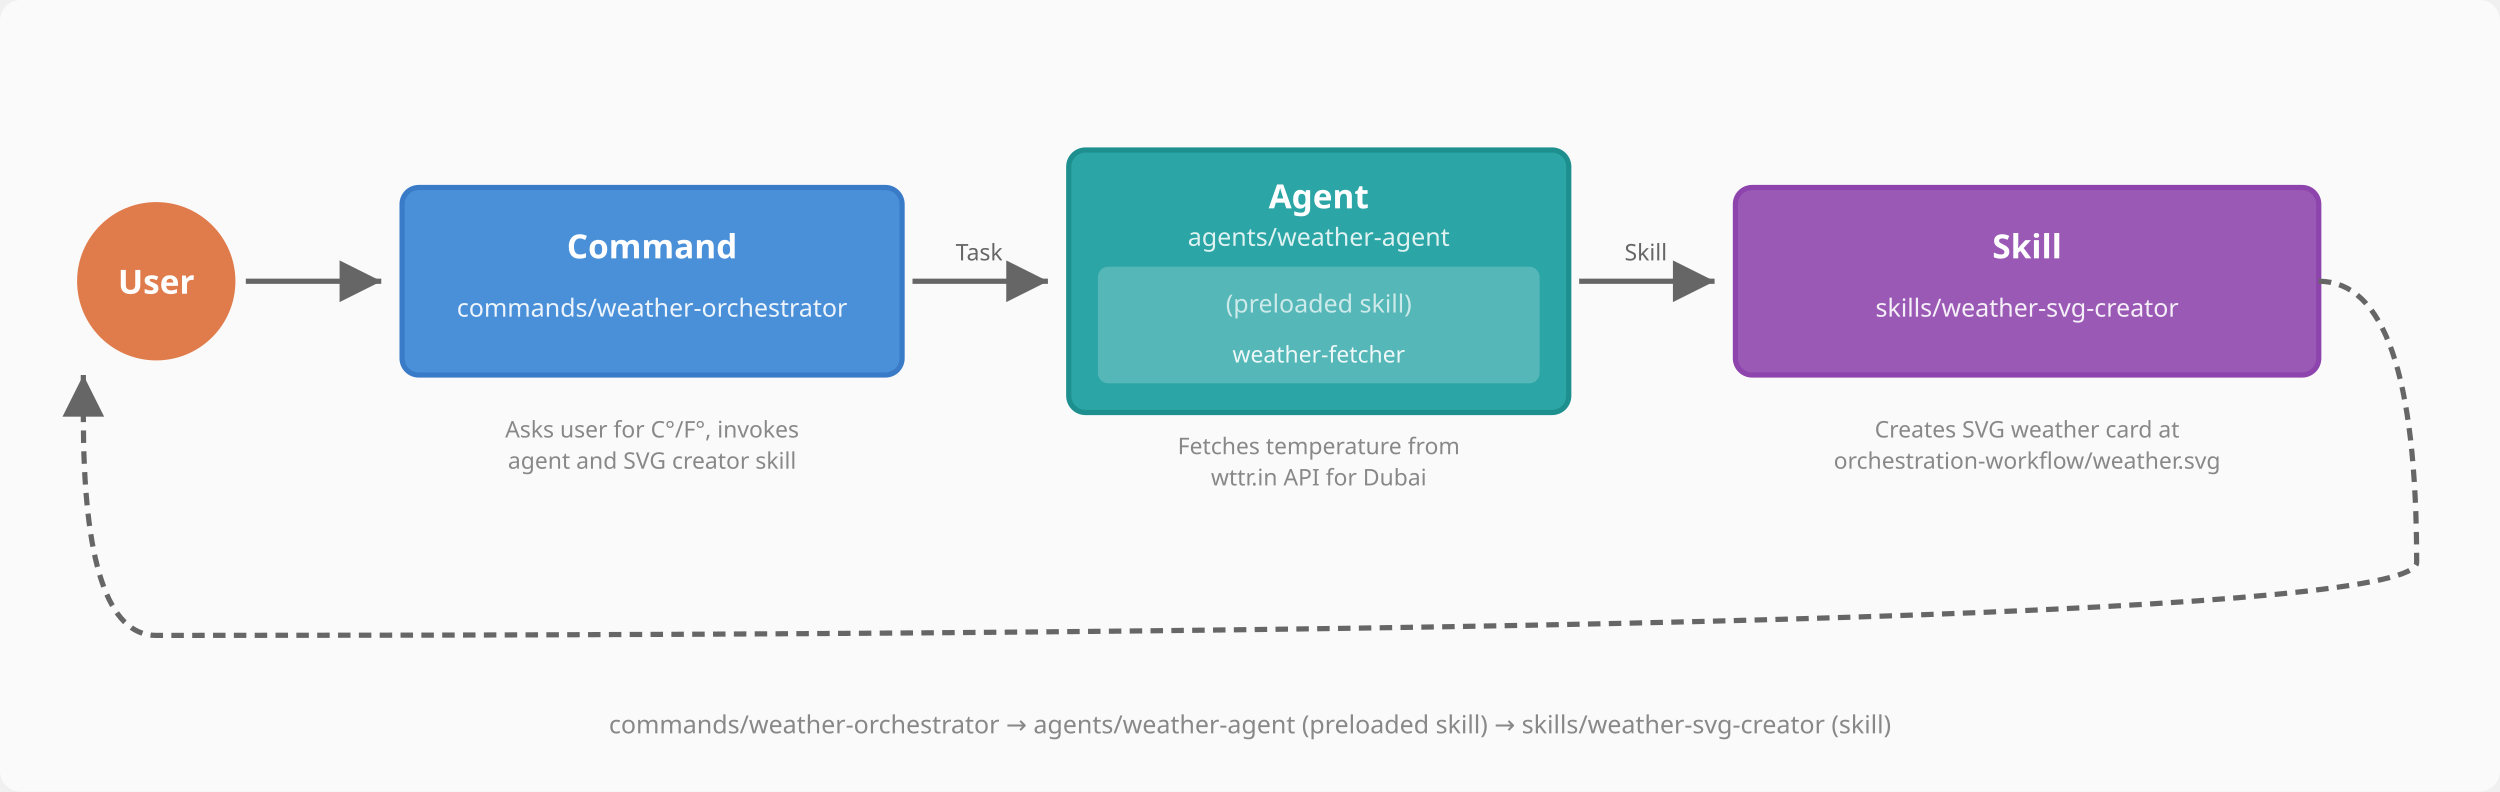
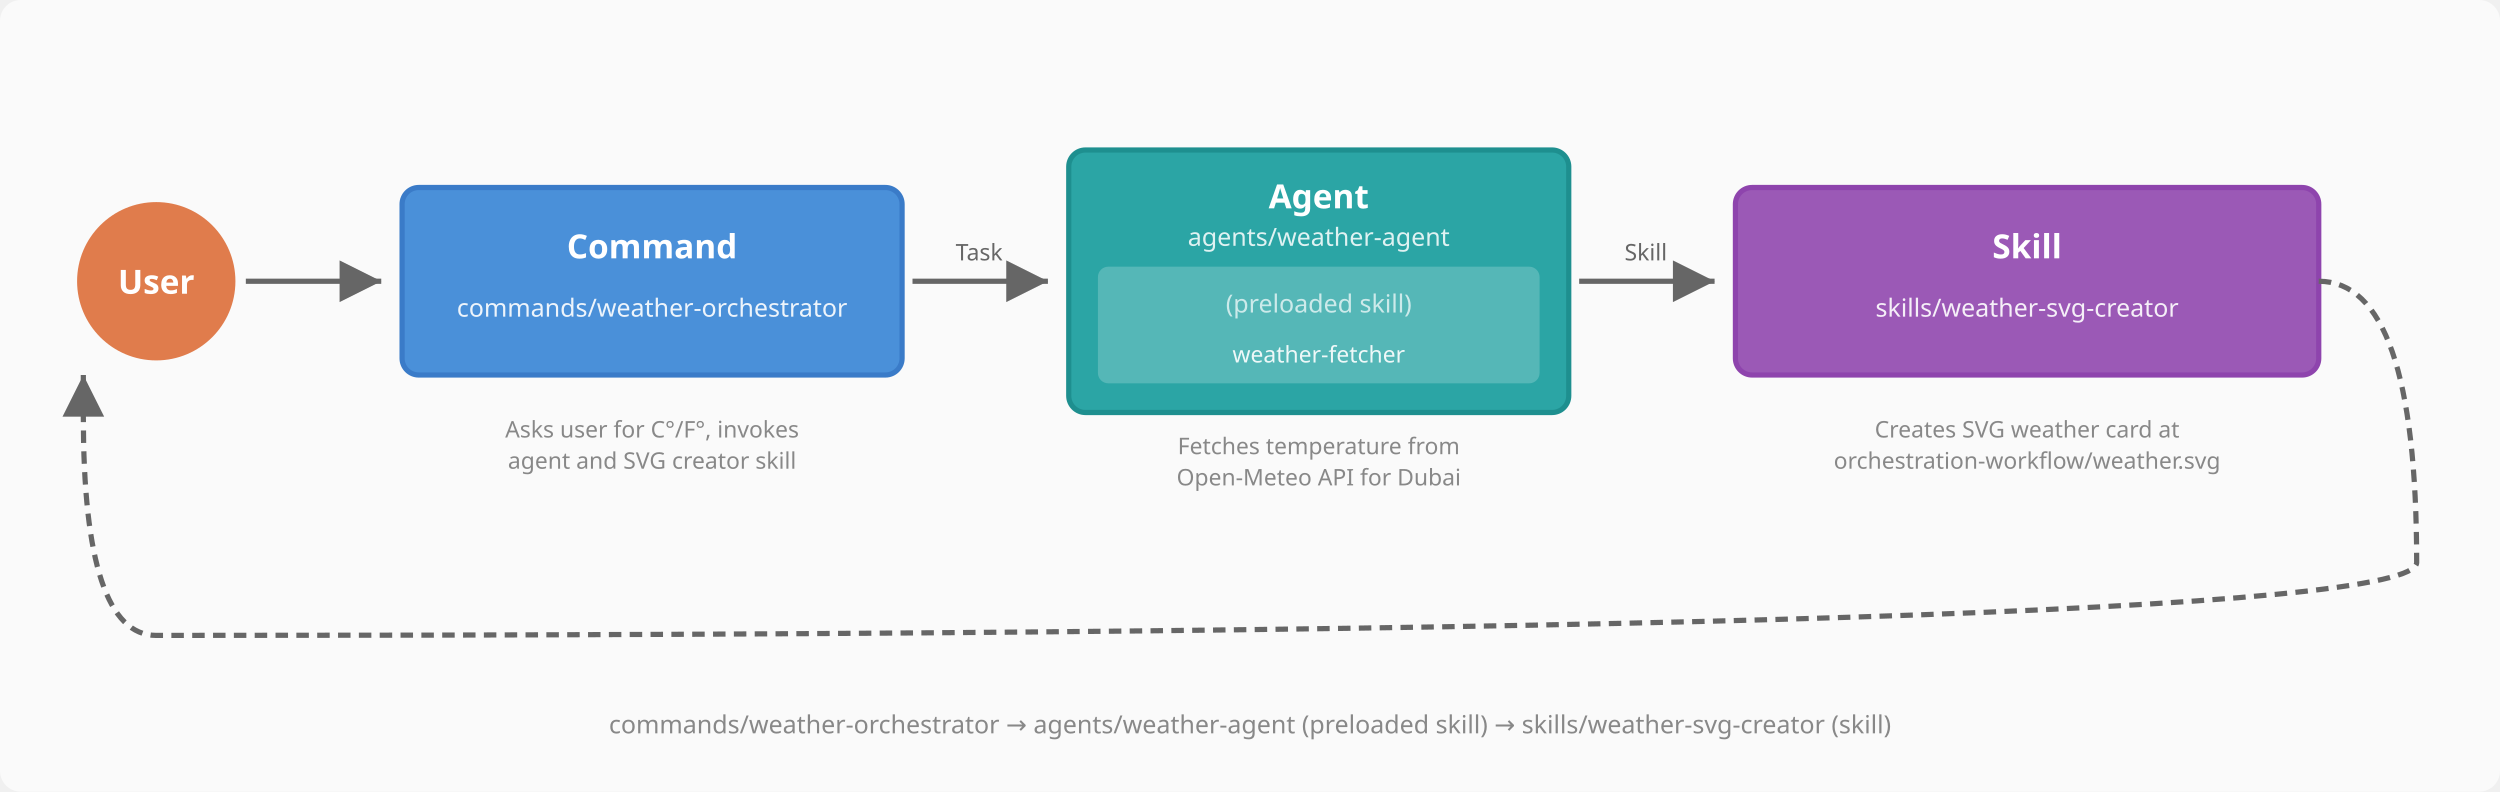
<svg xmlns="http://www.w3.org/2000/svg" viewBox="0 0 1200 380" width="1200" height="380">
  <defs>
    <marker id="arrow" markerWidth="10" markerHeight="10" refX="8" refY="4" orient="auto">
      <path d="M0,0 L0,8 L8,4 z" fill="#666" />
    </marker>
  </defs>
  <rect width="1200" height="380" fill="#fafafa" rx="10" />
  <circle cx="75" cy="135" r="38" fill="#E07C4C" />
  <text x="75" y="141" text-anchor="middle" fill="white" font-family="system-ui" font-size="16" font-weight="bold">User</text>
  <line x1="118" y1="135" x2="183" y2="135" stroke="#666" stroke-width="2.5" marker-end="url(#arrow)" />
  <rect x="193" y="90" width="240" height="90" rx="8" fill="#4A90D9" stroke="#3A7BC8" stroke-width="2.5" />
  <text x="313" y="124" text-anchor="middle" fill="white" font-family="system-ui" font-size="16" font-weight="bold">Command</text>
  <text x="313" y="152" text-anchor="middle" fill="white" font-family="system-ui" font-size="12" opacity="0.9">commands/weather-orchestrator</text>
  <text x="313" y="210" text-anchor="middle" fill="#888" font-family="system-ui" font-size="11">Asks user for C°/F°, invokes</text>
  <text x="313" y="225" text-anchor="middle" fill="#888" font-family="system-ui" font-size="11">agent and SVG creator skill</text>
  <line x1="438" y1="135" x2="503" y2="135" stroke="#666" stroke-width="2.5" marker-end="url(#arrow)" />
  <text x="470" y="125" text-anchor="middle" fill="#666" font-family="system-ui" font-size="11">Task</text>
  <rect x="513" y="72" width="240" height="126" rx="8" fill="#2BA5A5" stroke="#1E8F8F" stroke-width="2.5" />
  <text x="633" y="100" text-anchor="middle" fill="white" font-family="system-ui" font-size="16" font-weight="bold">Agent</text>
  <text x="633" y="118" text-anchor="middle" fill="white" font-family="system-ui" font-size="12" opacity="0.85">agents/weather-agent</text>
  <rect x="527" y="128" width="212" height="56" rx="5" fill="white" opacity="0.2" />
  <text x="633" y="150" text-anchor="middle" fill="white" font-family="system-ui" font-size="12" opacity="0.7">(preloaded skill)</text>
  <text x="633" y="174" text-anchor="middle" fill="white" font-family="system-ui" font-size="11" opacity="0.9">weather-fetcher</text>
  <text x="633" y="218" text-anchor="middle" fill="#888" font-family="system-ui" font-size="11">Fetches temperature from</text>
-   <text x="633" y="233" text-anchor="middle" fill="#888" font-family="system-ui" font-size="11">wttr.in API for Dubai</text>
+   <text x="633" y="233" text-anchor="middle" fill="#888" font-family="system-ui" font-size="11">Open-Meteo API for Dubai</text>
  <line x1="758" y1="135" x2="823" y2="135" stroke="#666" stroke-width="2.5" marker-end="url(#arrow)" />
  <text x="790" y="125" text-anchor="middle" fill="#666" font-family="system-ui" font-size="11">Skill</text>
  <rect x="833" y="90" width="280" height="90" rx="8" fill="#9B59B6" stroke="#8E44AD" stroke-width="2.5" />
  <text x="973" y="124" text-anchor="middle" fill="white" font-family="system-ui" font-size="16" font-weight="bold">Skill</text>
  <text x="973" y="152" text-anchor="middle" fill="white" font-family="system-ui" font-size="12" opacity="0.9">skills/weather-svg-creator</text>
  <text x="973" y="210" text-anchor="middle" fill="#888" font-family="system-ui" font-size="11">Creates SVG weather card at</text>
  <text x="973" y="225" text-anchor="middle" fill="#888" font-family="system-ui" font-size="11">orchestration-workflow/weather.svg</text>
  <path d="M 1113 135 Q 1160 135 1160 270 Q 1160 305 75 305 Q 40 305 40 200 L 40 180" stroke="#666" stroke-width="2.5" fill="none" stroke-dasharray="6,4" marker-end="url(#arrow)" />
  <text x="600" y="352" text-anchor="middle" fill="#888" font-family="system-ui" font-size="12">
    commands/weather-orchestrator → agents/weather-agent (preloaded skill) → skills/weather-svg-creator (skill)
  </text>
</svg>
